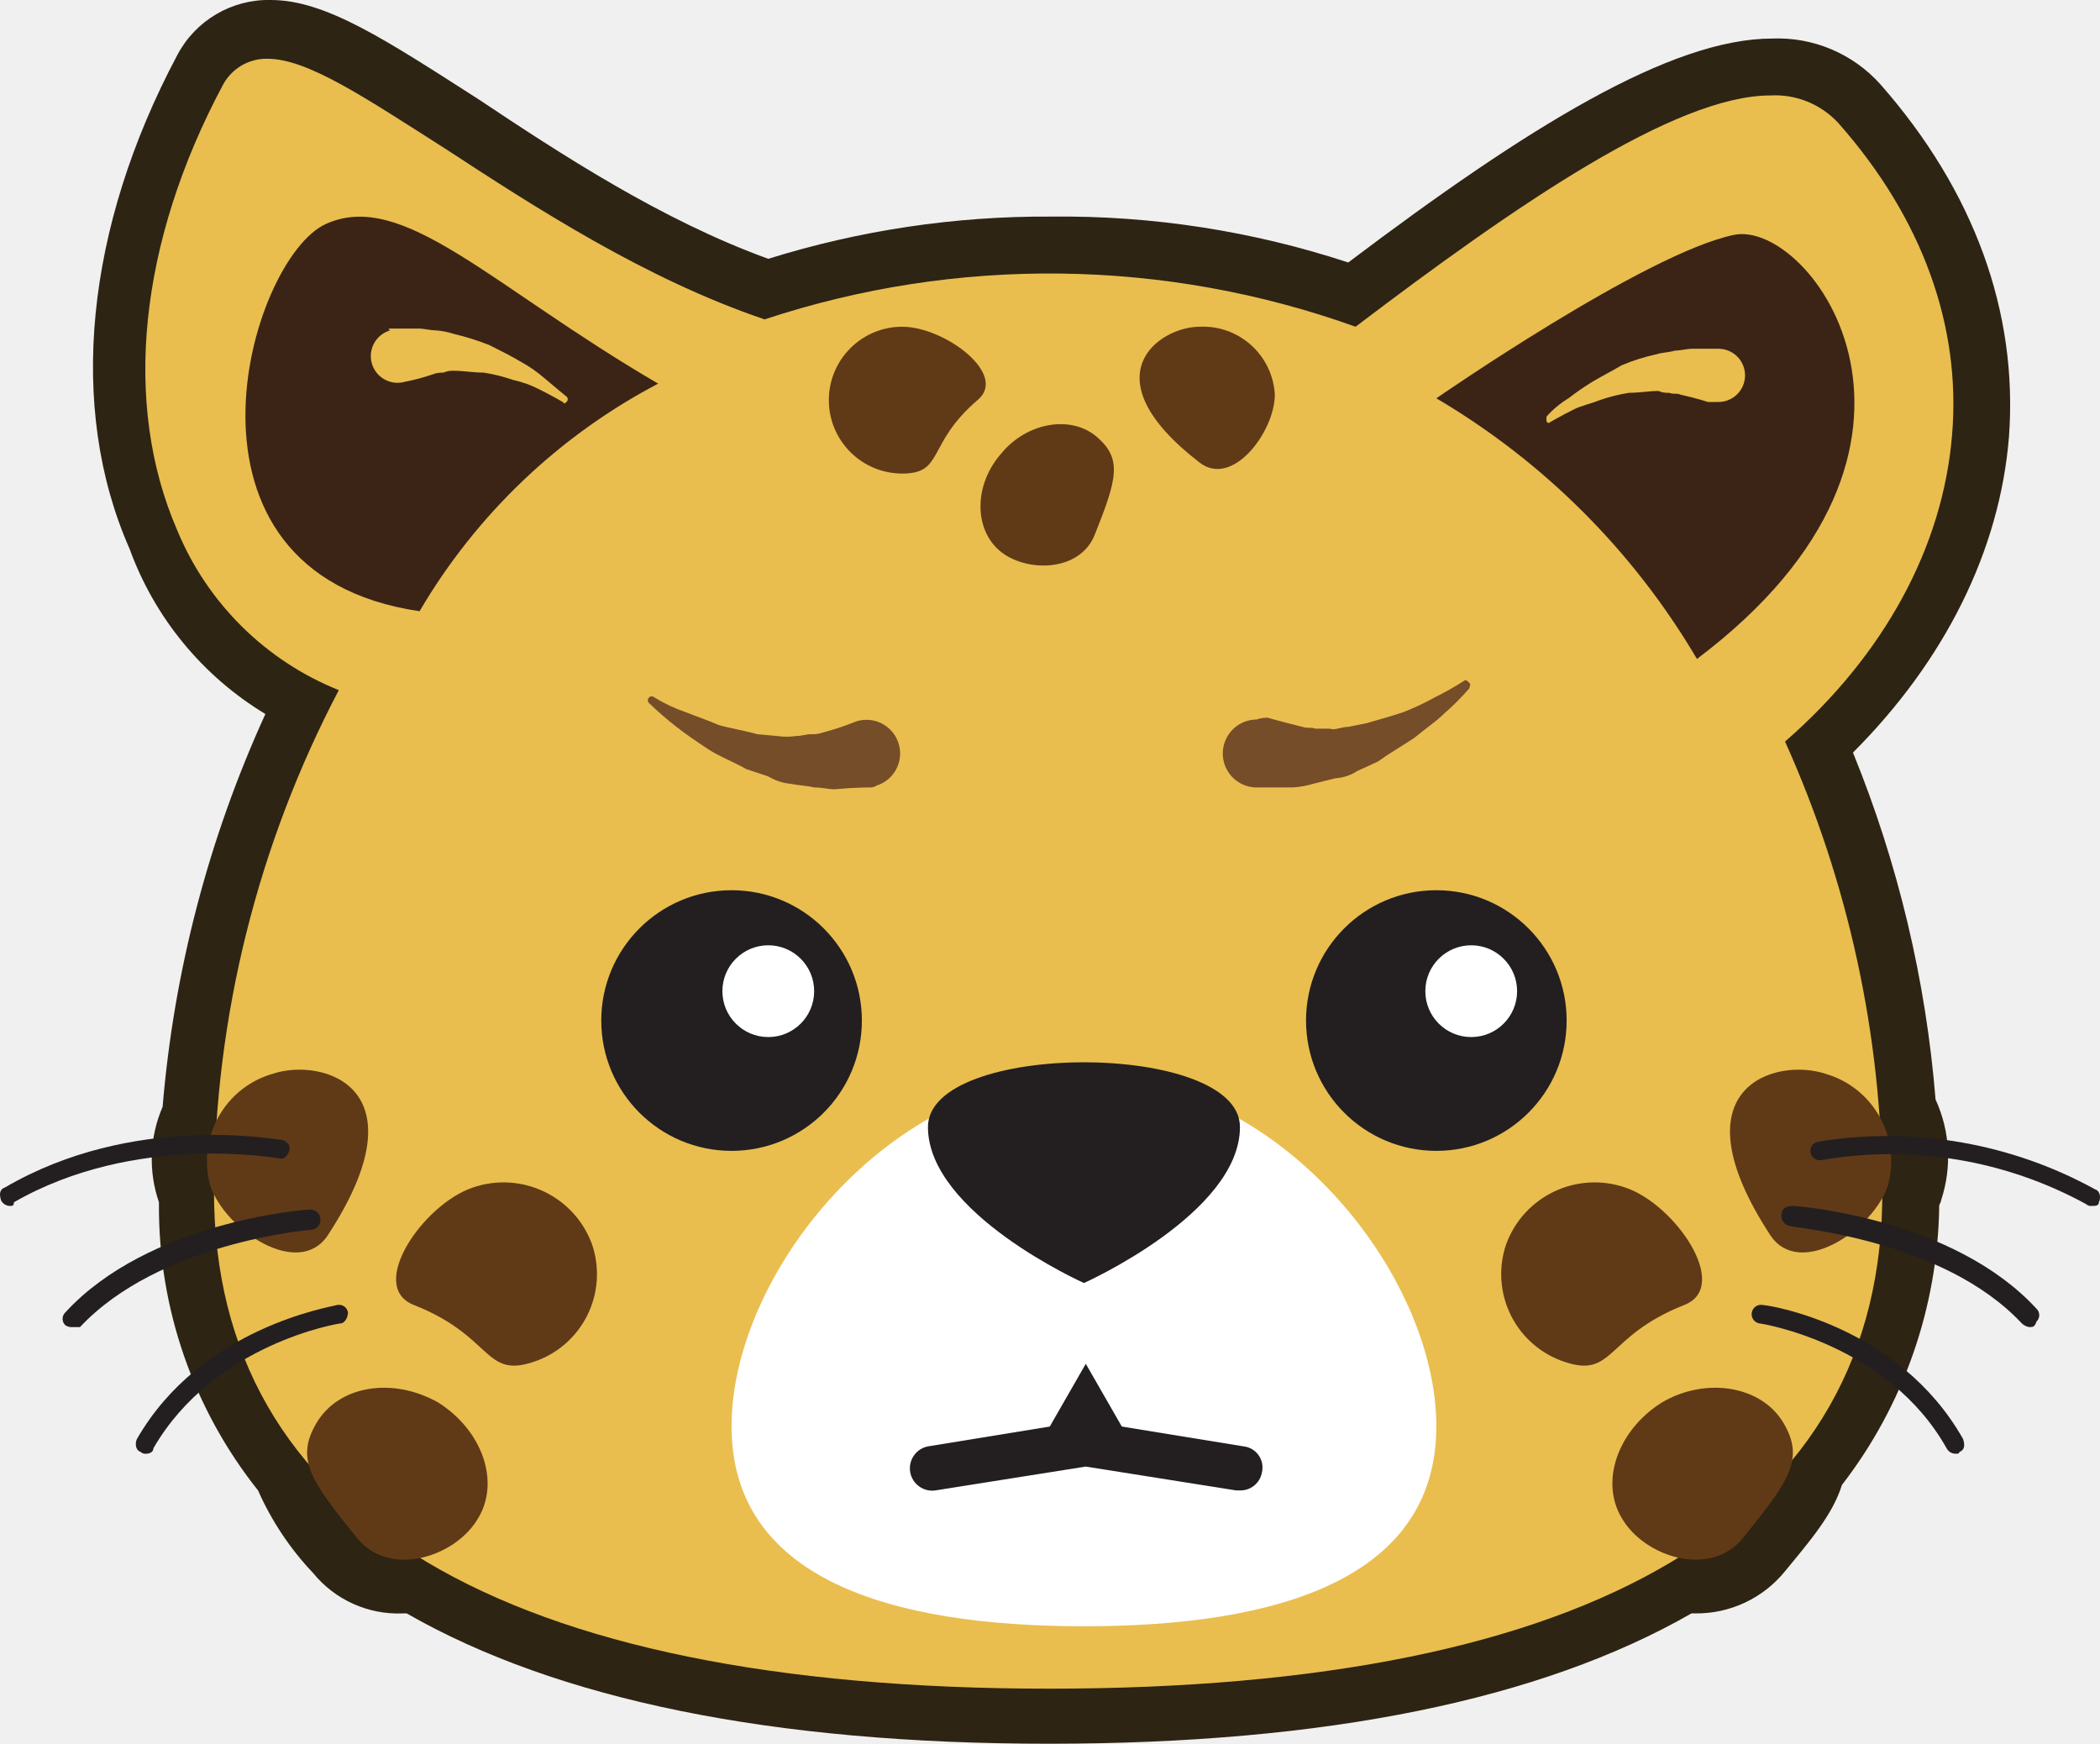
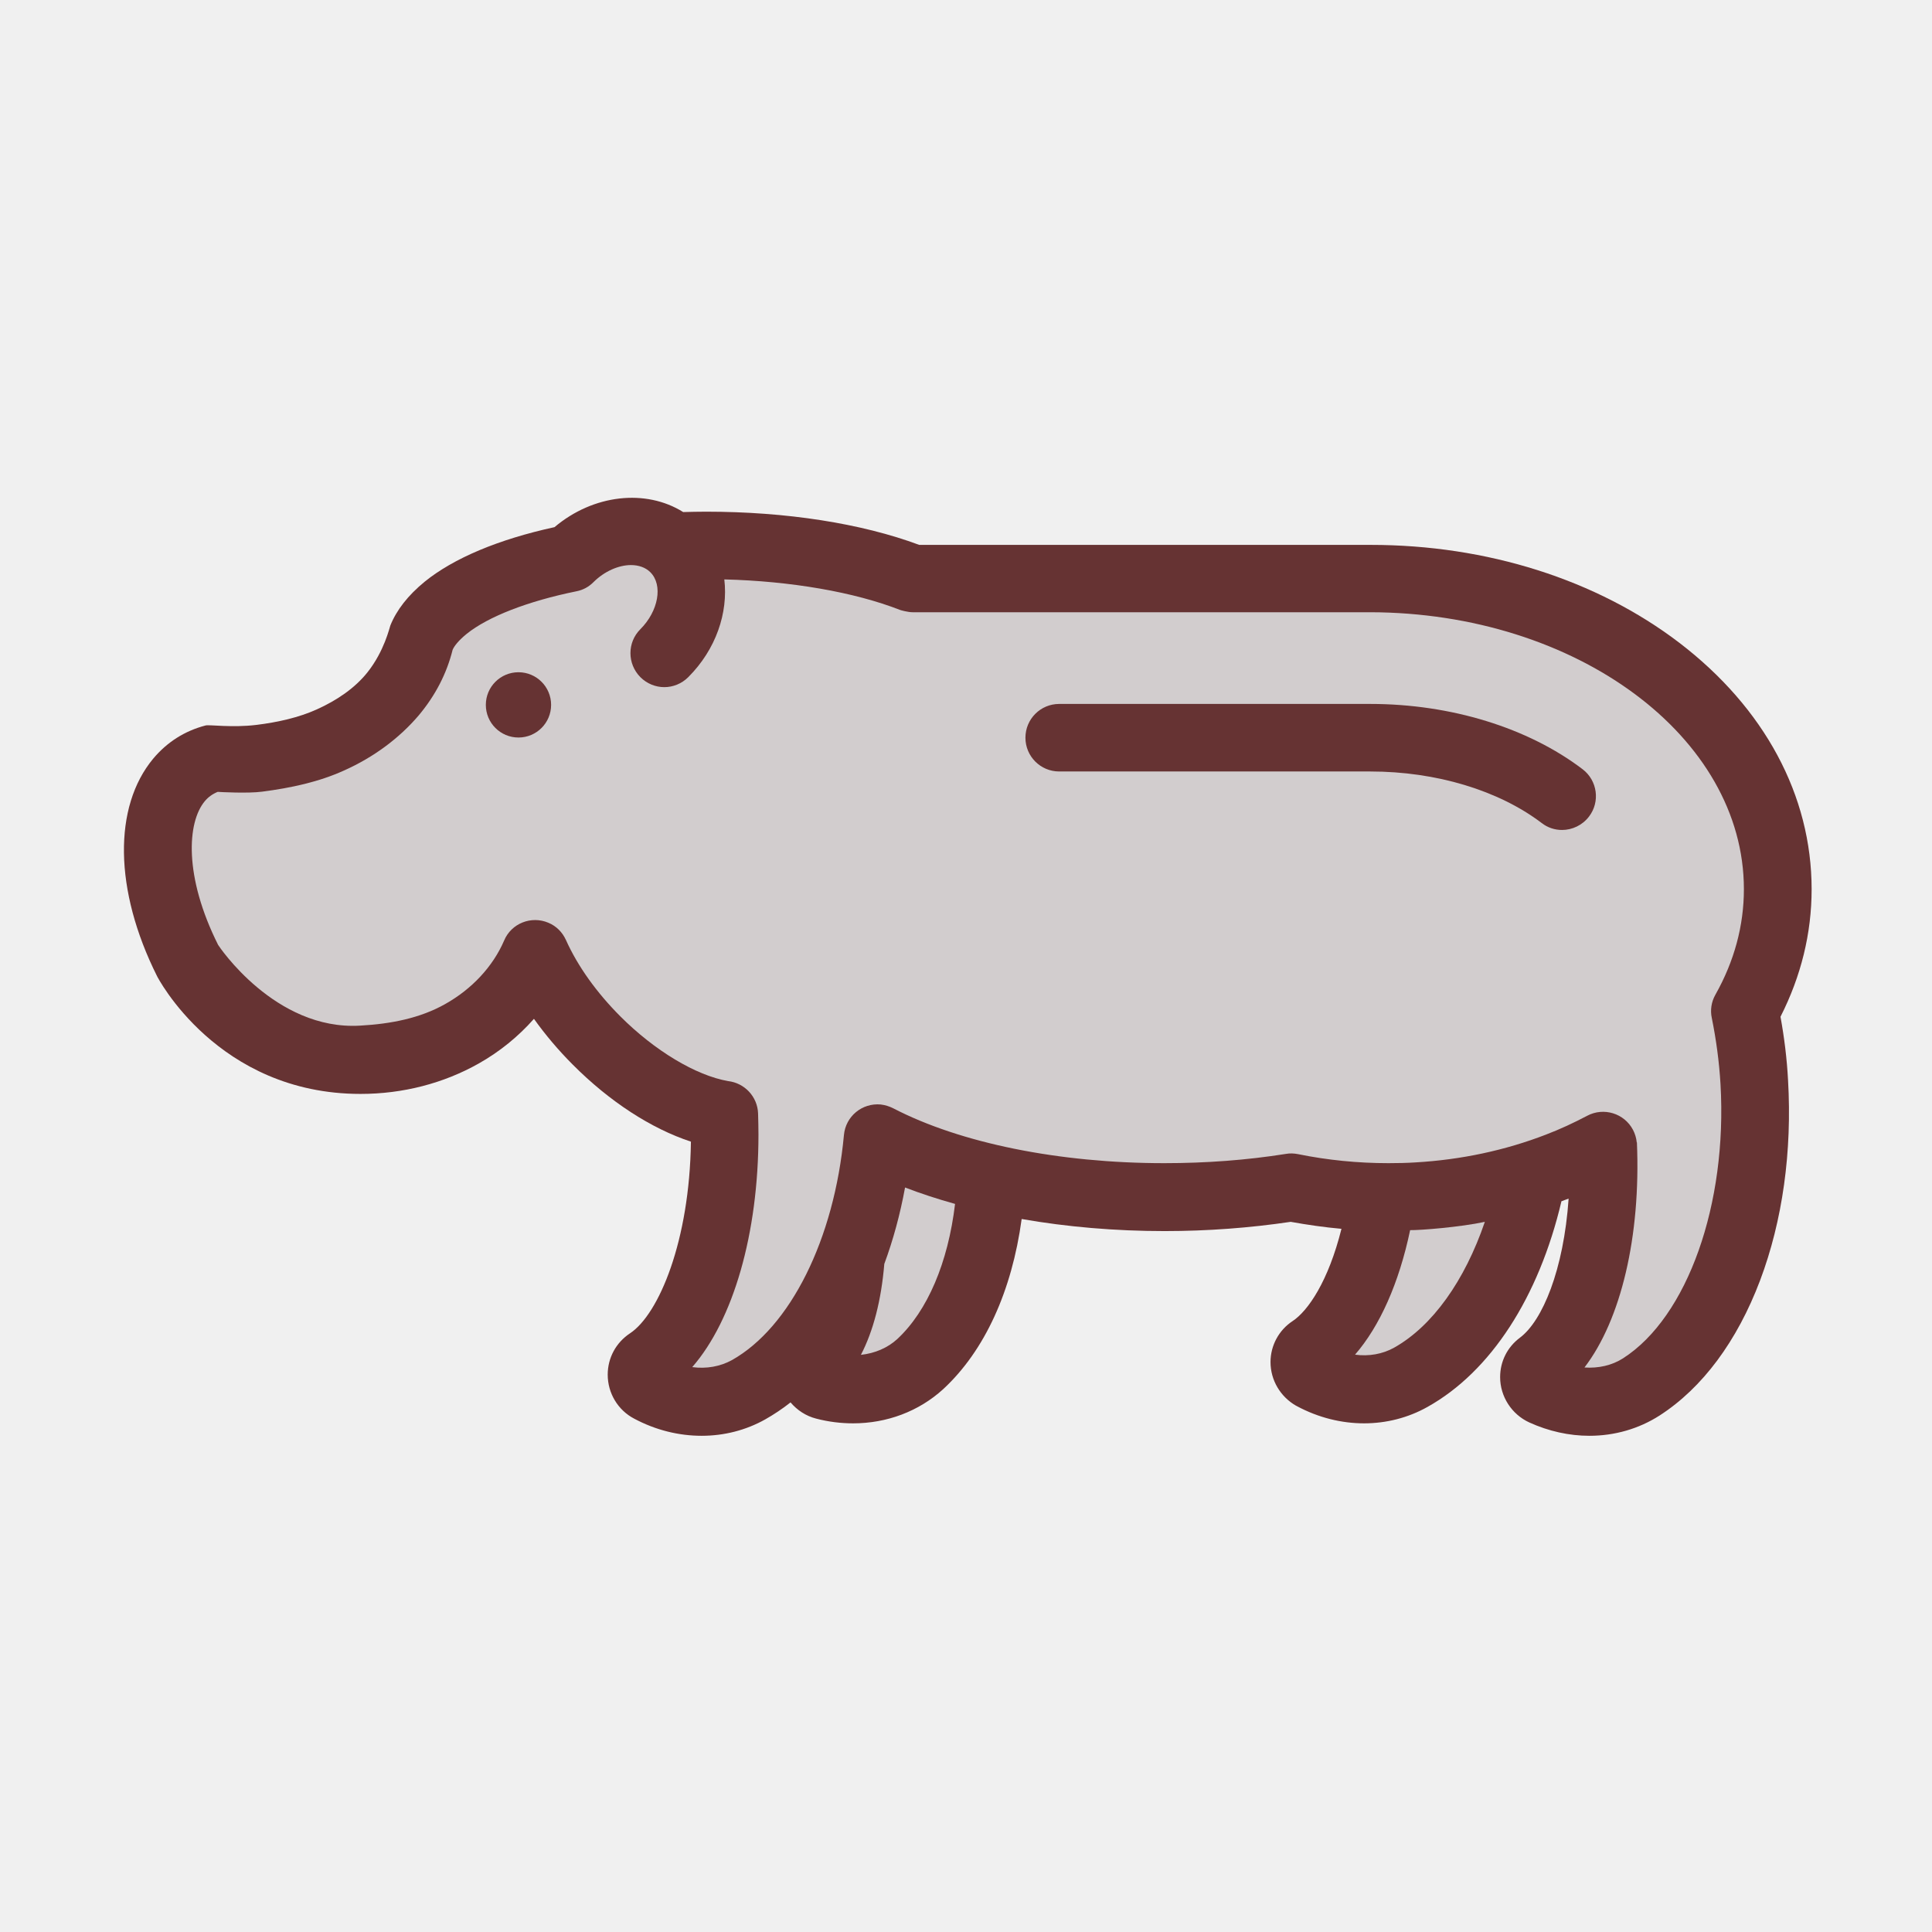
- <svg xmlns="http://www.w3.org/2000/svg" id="Layer_1" data-name="Layer 1" viewBox="0 0 114.42 95">
-   <g>
-     <path d="M14.46,38.9a64.444,64.444,0,0,0-5.6,21.4,7.192,7.192,0,0,0-.2,5.2v.1a24.8,24.8,0,0,0,5.4,15.6,15.854,15.854,0,0,0,3,4.5,5.987,5.987,0,0,0,4.9,2.2h.2c8.2,4.7,19.9,7.1,35,7.1s26.8-2.4,35-7.1h.2a6.21,6.21,0,0,0,4.9-2.3c1.4-1.7,2.6-3.1,3.1-4.7a25.409,25.409,0,0,0,5.3-15.2c0-.1.1-.2.1-.3a7.5,7.5,0,0,0-.3-5.5,63.682,63.682,0,0,0-4.5-18.9c5-5,8-11,8.5-17.2.5-6.8-1.9-13.4-7-19.2a7.5,7.5,0,0,0-5.9-2.5c-5.5,0-13.3,4.8-23.1,12.2a50.007,50.007,0,0,0-16.2-2.5,50.719,50.719,0,0,0-15.4,2.3c-5.8-2.1-11.3-5.7-15.8-8.7-5-3.2-8.3-5.4-11.3-5.4a5.616,5.616,0,0,0-5.1,3c-5,9.4-6,19.2-2.6,26.9A17.5,17.5,0,0,0,14.46,38.9Z" fill="#2d2413" />
-     <g>
-       <path d="M57.16,92c-29.8,0-45.5-9.4-45.5-27.1a59.332,59.332,0,0,1,6.8-27.3,15.967,15.967,0,0,1-8.8-8.7c-3-6.9-2.1-15.7,2.5-24.3a2.693,2.693,0,0,1,2.4-1.4c2.2,0,5.3,2.1,9.7,4.9,4.9,3.2,10.9,7.1,17.4,9.3a49.422,49.422,0,0,1,32.2.4c8.7-6.6,17.4-12.6,22.6-12.6a4.678,4.678,0,0,1,3.7,1.5c4.6,5.2,6.7,11.1,6.2,17-.5,6.1-3.7,12-9.1,16.7a60.161,60.161,0,0,1,5.3,24.4C102.66,82.7,86.86,92,57.16,92Z" fill="#e9be4f" />
-       <g>
-         <path d="M97.16,77.5c1.2,2,.3,3.2-2.2,6.3-1.8,2.2-5.4,1-6.6-1.1-1.2-2-.2-4.8,2.2-6.3C92.96,75,95.96,75.5,97.16,77.5Z" fill="#603a17" />
-         <path d="M102.86,64.6c-.8,2.4-4.8,5.1-6.4,2.7-5.3-8.1.3-9.7,3-8.8A4.954,4.954,0,0,1,102.86,64.6Z" fill="#603a17" />
-         <path d="M91.76,71.1c-4.3,1.7-3.8,4-6.5,3.1a5.034,5.034,0,0,1-3.2-6.4,5.131,5.131,0,0,1,6.5-3.1C91.26,65.6,94.36,70.1,91.76,71.1Z" fill="#603a17" />
-       </g>
-       <g>
-         <path d="M17.26,77.5c-1.2,2-.3,3.2,2.2,6.3,1.8,2.2,5.4,1,6.6-1.1,1.2-2,.2-4.8-2.2-6.3C21.36,75,18.46,75.5,17.26,77.5Z" fill="#603a17" />
-         <path d="M11.46,64.6c.8,2.4,4.8,5.1,6.4,2.7,5.3-8.1-.3-9.7-3-8.8A4.954,4.954,0,0,0,11.46,64.6Z" fill="#603a17" />
-         <path d="M22.56,71.1c4.3,1.7,3.8,4,6.5,3.1a5.034,5.034,0,0,0,3.2-6.4,5.131,5.131,0,0,0-6.5-3.1C23.06,65.6,19.96,70.1,22.56,71.1Z" fill="#603a17" />
-       </g>
-       <g>
-         <circle cx="78.26" cy="55.6" r="7.1" fill="#231f20" />
-         <circle cx="80.16" cy="54" r="2.5" fill="#fff" />
-       </g>
-       <g>
-         <circle cx="39.86" cy="55.6" r="7.1" fill="#231f20" />
-         <circle cx="41.86" cy="54" r="2.5" fill="#fff" />
-       </g>
-       <path d="M78.26,77.7c0,8.3-8.6,10.9-19.2,10.9S39.86,86,39.86,77.7s8.6-19.1,19.2-19.1S78.26,69.4,78.26,77.7Z" fill="#fff" />
-       <path d="M67.56,61.4c0,4.7-8.5,8.5-8.5,8.5s-8.5-3.8-8.5-8.5S67.56,56.7,67.56,61.4Z" fill="#231f20" />
-       <path d="M113.96,65.7a.368.368,0,0,1-.3-.1,22.167,22.167,0,0,0-14.4-2.4.51.51,0,1,1-.2-1,23.448,23.448,0,0,1,15.1,2.6c.3.1.3.5.2.7C114.36,65.7,114.16,65.7,113.96,65.7Z" fill="#231f20" />
-       <path d="M110.56,72.3a.758.758,0,0,1-.4-.2c-4.3-4.6-12.5-5.2-12.6-5.3a.56.56,0,0,1-.5-.6c0-.3.2-.5.6-.5s8.8.7,13.3,5.6a.483.483,0,0,1,0,.7C110.86,72.3,110.76,72.3,110.56,72.3Z" fill="#231f20" />
-       <path d="M106.56,79.2a.55.55,0,0,1-.5-.3c-3.2-5.7-10.1-6.8-10.2-6.8a.51.51,0,1,1,.2-1c.3,0,7.4,1.1,10.9,7.3.1.3.1.6-.2.7C106.76,79.2,106.66,79.2,106.56,79.2Z" fill="#231f20" />
-       <path d="M.56,65.7a.55.55,0,0,1-.5-.3c-.1-.3-.1-.6.2-.7,7-4.1,14.8-2.6,15.1-2.6.3.1.5.3.4.6s-.3.5-.6.4c-.1,0-7.8-1.4-14.4,2.4C.76,65.7.66,65.7.56,65.7Z" fill="#231f20" />
-       <path d="M3.96,72.3a.6.6,0,0,1-.4-.1.483.483,0,0,1,0-.7c4.5-4.9,12.9-5.6,13.3-5.6a.552.552,0,0,1,.1,1.1c-.1,0-8.3.7-12.6,5.3Z" fill="#231f20" />
-       <path d="M7.96,79.2a.367.367,0,0,1-.3-.1c-.3-.1-.3-.5-.2-.7,3.5-6.1,10.6-7.2,10.9-7.3a.493.493,0,0,1,.6.4c0,.3-.2.6-.4.6-.1,0-6.9,1.1-10.2,6.8C8.36,79.1,8.16,79.2,7.96,79.2Z" fill="#231f20" />
-       <path d="M35.86,20.9c-9.1-5.3-13.9-10.6-18.1-8.7s-9.2,19,5.1,21.1A32.7,32.7,0,0,1,35.86,20.9Z" fill="#3b2416" />
-       <path d="M78.26,21.7s11.4-7.9,16.2-8.9c4.2-.9,13.4,11.5-2,23.1A40.114,40.114,0,0,0,78.26,21.7Z" fill="#3b2416" />
-       <path d="M21.36,17.9h1.5c.2,0,.6.1.9.1a4.4,4.4,0,0,1,1,.2,13.893,13.893,0,0,1,1.9.6c.6.3,1.2.6,1.7.9a7.3,7.3,0,0,1,1.3.9c.7.6,1.2,1,1.2,1a.188.188,0,0,1,0,.3c-.1.1-.1.1-.2,0,0,0-.5-.3-1.3-.7a5.783,5.783,0,0,0-1.4-.5,9.362,9.362,0,0,0-1.6-.4c-.6,0-1.1-.1-1.6-.1a1.268,1.268,0,0,0-.6.1,1.486,1.486,0,0,0-.6.1,10.976,10.976,0,0,1-1.5.4,1.456,1.456,0,1,1-.8-2.8C21.06,17.9,21.26,17.9,21.36,17.9Z" fill="#e9be4f" />
-       <path d="M93.06,21.9s-.6-.2-1.5-.4c-.2-.1-.4,0-.6-.1a1.268,1.268,0,0,1-.6-.1c-.5,0-1,.1-1.6.1a9.365,9.365,0,0,0-1.6.4c-.5.2-1,.3-1.4.5-.8.4-1.3.7-1.3.7-.1.1-.2,0-.2-.1v-.2a5.11,5.11,0,0,1,1.2-1,14.632,14.632,0,0,1,1.3-.9c.5-.3,1.1-.6,1.6-.9a10.563,10.563,0,0,1,1.9-.6c.3-.1.7-.1,1-.2.3,0,.7-.1.9-.1h1.5a1.451,1.451,0,1,1-.1,2.9Z" fill="#e9be4f" />
-       <path d="M47.36,42.9s-.8,0-1.9.1c-.3,0-.7-.1-1.1-.1-.4-.1-.8-.1-1.3-.2a2.843,2.843,0,0,1-1.2-.4l-1.2-.4c-.7-.4-1.5-.7-2.1-1.1s-1.2-.8-1.7-1.2a17.719,17.719,0,0,1-1.5-1.3.212.212,0,0,1,.3-.3,8.691,8.691,0,0,0,1.7.8c.5.2,1.1.4,1.8.7.7.2,1.4.3,2.1.5l1.1.1a3.352,3.352,0,0,0,1,0c.3,0,.6-.1.8-.1a1.7,1.7,0,0,0,.7-.1,15.147,15.147,0,0,0,1.8-.6,1.834,1.834,0,1,1,1.1,3.5A.6.6,0,0,1,47.36,42.9Z" fill="#754d29" />
-       <path d="M69.06,39.1s.7.2,1.9.5c.3.1.5,0,.7.1h.8c.3.1.6-.1,1-.1l1-.2c.7-.2,1.4-.4,2-.6a13.765,13.765,0,0,0,1.7-.8,16.343,16.343,0,0,0,1.6-.9c.1-.1.2,0,.3.1s0,.2,0,.3a14.665,14.665,0,0,1-1.4,1.4c-.4.4-1,.8-1.6,1.3-.6.4-1.3.8-2,1.3l-1.1.5a2.45,2.45,0,0,1-1.2.4l-1.2.3a5.16,5.16,0,0,1-1.1.2h-1.9a1.851,1.851,0,1,1-.1-3.7A1.76,1.76,0,0,1,69.06,39.1Z" fill="#754d29" />
-       <g>
-         <path d="M67.56,81.2h-.2l-8.2-1.3-8.2,1.3a1.217,1.217,0,0,1-.4-2.4l8.6-1.4,8.6,1.4a1.155,1.155,0,0,1,1,1.4A1.188,1.188,0,0,1,67.56,81.2Z" fill="#231f20" />
-         <polygon points="56.06 79.7 59.16 74.3 62.26 79.7 56.06 79.7" fill="#231f20" />
-       </g>
-       <g>
-         <path d="M59.76,23.8c1.4,1.2,1.1,2.3-.1,5.3-.8,2.1-3.8,2.1-5.2.9s-1.4-3.6.1-5.3C55.96,23,58.36,22.6,59.76,23.8Z" fill="#603a17" />
-         <path d="M69.46,21.5c0,2-2.3,5.1-4.1,3.7-6.1-4.7-2.2-7.4,0-7.4A3.921,3.921,0,0,1,69.46,21.5Z" fill="#603a17" />
-         <path d="M53.26,21.8c-2.8,2.4-1.8,4-4.1,4a4,4,0,1,1,0-8C51.46,17.8,54.96,20.4,53.26,21.8Z" fill="#603a17" />
-       </g>
-     </g>
-   </g>
+ <svg xmlns="http://www.w3.org/2000/svg" width="800px" height="800px" viewBox="0 0 1024 1024" class="icon" version="1.1">
+   <path d="M960.2 471.3c0 23.4-5.6 46.1-16.5 67.6 2 11 3.4 22.2 4 33.6 2.2 37.8-2.9 74.5-14.8 106.1-12.2 32.3-30.6 57-53.2 71.6-11.2 7.2-24.1 10.8-37.3 10.8-10.7 0-21.6-2.4-31.9-7.1-9.3-4.3-15.4-13.7-15.4-24 0-8.3 3.8-15.9 10.5-20.9 11.9-8.9 23.2-35.9 25.8-73.7-1.3 0.5-2.6 0.9-3.8 1.4-12 50.9-37.5 90.3-71 109-10.3 5.8-21.9 8.7-33.6 8.7-12 0-24.2-3-35.6-9.1-0.1-0.1-0.3-0.2-0.4-0.2-8.4-4.8-13.6-13.6-13.6-23.2 0-8.7 4.4-16.9 11.7-21.7 8.2-5.4 19-21.2 25.9-48.9-9-0.8-18-2.1-26.9-3.7-21.6 3.2-44 4.9-66.8 4.9-26.2 0-51.8-2.2-75.8-6.4-5.2 38.2-19.6 69.8-41.5 90.1-13 11.9-30 18.2-47.8 18.2-6.5 0-13.1-0.8-19.6-2.5-5.5-1.4-10.1-4.5-13.6-8.6-4.3 3.4-8.8 6.4-13.4 9-10.3 5.8-21.9 8.7-33.7 8.7-12.1 0-24.4-3-35.8-9.1-8.6-4.5-14-13.5-14-23.3 0-8.9 4.4-17 11.8-21.9 15.3-10.1 31.6-49 32.3-101.6-21-6.9-43.1-21.2-62.6-40.8-7.7-7.7-14.6-15.9-20.6-24.3-8.2 9.3-18.1 17.4-29.3 23.7-18.6 10.5-40.2 16.1-62.6 16.1-76 0-107.9-62.4-107.9-62.5-22.8-45.6-23.2-89.7-2-115.2 7.3-8.7 16.6-14.7 27.8-17.6 2-0.5 14 1.3 27-0.3 11.3-1.4 22.4-3.9 31.9-8.2 10.9-4.9 20.4-11.5 26.9-19.7 8.9-11.2 11.7-23.8 12.1-24.8 3.3-8.2 9.4-16 18.2-23.2 15.3-12.4 39-22.4 68.8-28.9 20.6-17.4 48.4-20.4 68.2-8 4-0.1 8.1-0.2 12.2-0.2 42.4 0 82.3 6.2 112.9 17.6h239.3c61.6 0 119.7 18.4 163.6 51.9 45.1 34.5 70.1 80.9 70.1 130.6z" fill="#663333" />
+   <path d="M924.3 471.3c0 19.3-5.1 38.2-15.1 55.9-2.2 3.9-2.8 8.3-1.9 12.4 2.3 11.4 3.9 23.1 4.6 35 3.7 63.6-17.5 123.4-51.6 145.3-5.9 3.8-13.1 5.4-20.5 4.9 19.3-25.2 29.9-69.4 27.8-119.3h-0.1c-0.2-2.3-0.9-4.6-2-6.7-4.6-8.7-15.5-12.1-24.3-7.4-7 3.7-14.3 7.1-21.9 10-21.5 8.3-44.8 13.3-69.1 14.7-4.6 0.3-9.4 0.4-14.3 0.4-16.2 0-32.3-1.6-48-4.8-2.1-0.4-4.3-0.5-6.4-0.1-20.7 3.3-42.4 4.9-64.4 4.9-55.7 0-108.1-10.6-143.7-29.1-2-1-4.2-1.7-6.6-2-9.9-0.9-18.6 6.3-19.5 16.2-5.1 55.1-28.4 101.9-59.4 119.3-6.2 3.4-13.5 4.7-21 3.7 21.7-24.9 35.1-70.7 35.1-123.3 0-3.6-0.1-7.2-0.2-11.1-0.3-9-7.2-16.2-15.9-17.2-17.1-3-38.9-16.1-57-34.2-12.7-12.7-22.7-26.7-28.9-40.5 0-0.1-0.1-0.1-0.1-0.2-1.8-3.9-4.9-7.2-9.2-9-9.1-3.9-19.7 0.3-23.5 9.4-5.9 13.7-17 25.7-31.3 33.7-13.3 7.5-28.8 10.5-45 11.4-45.2 2.7-75.1-42.4-75.3-42.8-18.2-36.3-16.4-64.9-7.1-76.1 1.9-2.3 4.2-3.9 6.9-5 1 0.1 16.2 0.9 23.5-0.1 15.5-2 30.2-5.2 43.4-11.2 15.7-7 29.3-17.1 39.6-29.2 8.9-10.6 14.9-22.3 18-34.8 0.8-1.9 3.1-4.9 7.4-8.4 11.4-9.2 32.6-17.4 58.2-22.6 3.6-0.7 6.6-2.4 9-4.8 5.9-5.9 13.5-9.1 19.9-9.1 4 0 7.7 1.2 10.3 3.8 6.8 6.8 4.3 20.6-5.3 30.2-7 7-7 18.3 0 25.4 3.5 3.5 8.1 5.3 12.7 5.3s9.2-1.8 12.7-5.3c14.7-14.7 21.2-34.1 19.1-51.8 35.3 0.9 68.9 6.7 93.2 16.2 0.2 0.1 4.1 1.2 6.6 1.2h242.5c109.2 0.2 198.1 65.9 198.1 146.8z" fill="#D2CDCE" />
+   <path d="M838.8 407.7c7.9 6 9.4 17.3 3.4 25.1-3.5 4.6-8.9 7.1-14.3 7.1-3.8 0-7.6-1.2-10.8-3.7-22.8-17.3-55.9-27.3-90.8-27.3H561.4c-9.9 0-17.9-8-17.9-17.9 0-9.9 8-17.9 17.9-17.9h164.9c42.6 0 83.6 12.6 112.5 34.6z" fill="#663333" />
+   <path d="M787 647.6c-10.7 31.3-27.8 55.3-48.1 66.7-6.1 3.4-13.4 4.7-20.7 3.7 13.1-15.1 23.3-37.9 29.2-66 5.2 0.1 26.7-1.6 39.6-4.4zM506.2 638.1c-3.7 31.1-14.6 56.7-30.6 71.6-5.1 4.7-11.9 7.6-19.3 8.4 6.6-12.7 10.8-29 12.4-48.2 4.7-12.7 8.4-26.3 11-40.5 8.3 3.2 17.2 6.1 26.5 8.7z" fill="#D2CDCE" />
+   <path d="M274.8 373.6m-17.3 0a17.3 17.3 0 1 0 34.6 0 17.3 17.3 0 1 0-34.6 0Z" fill="#663333" />
</svg>
